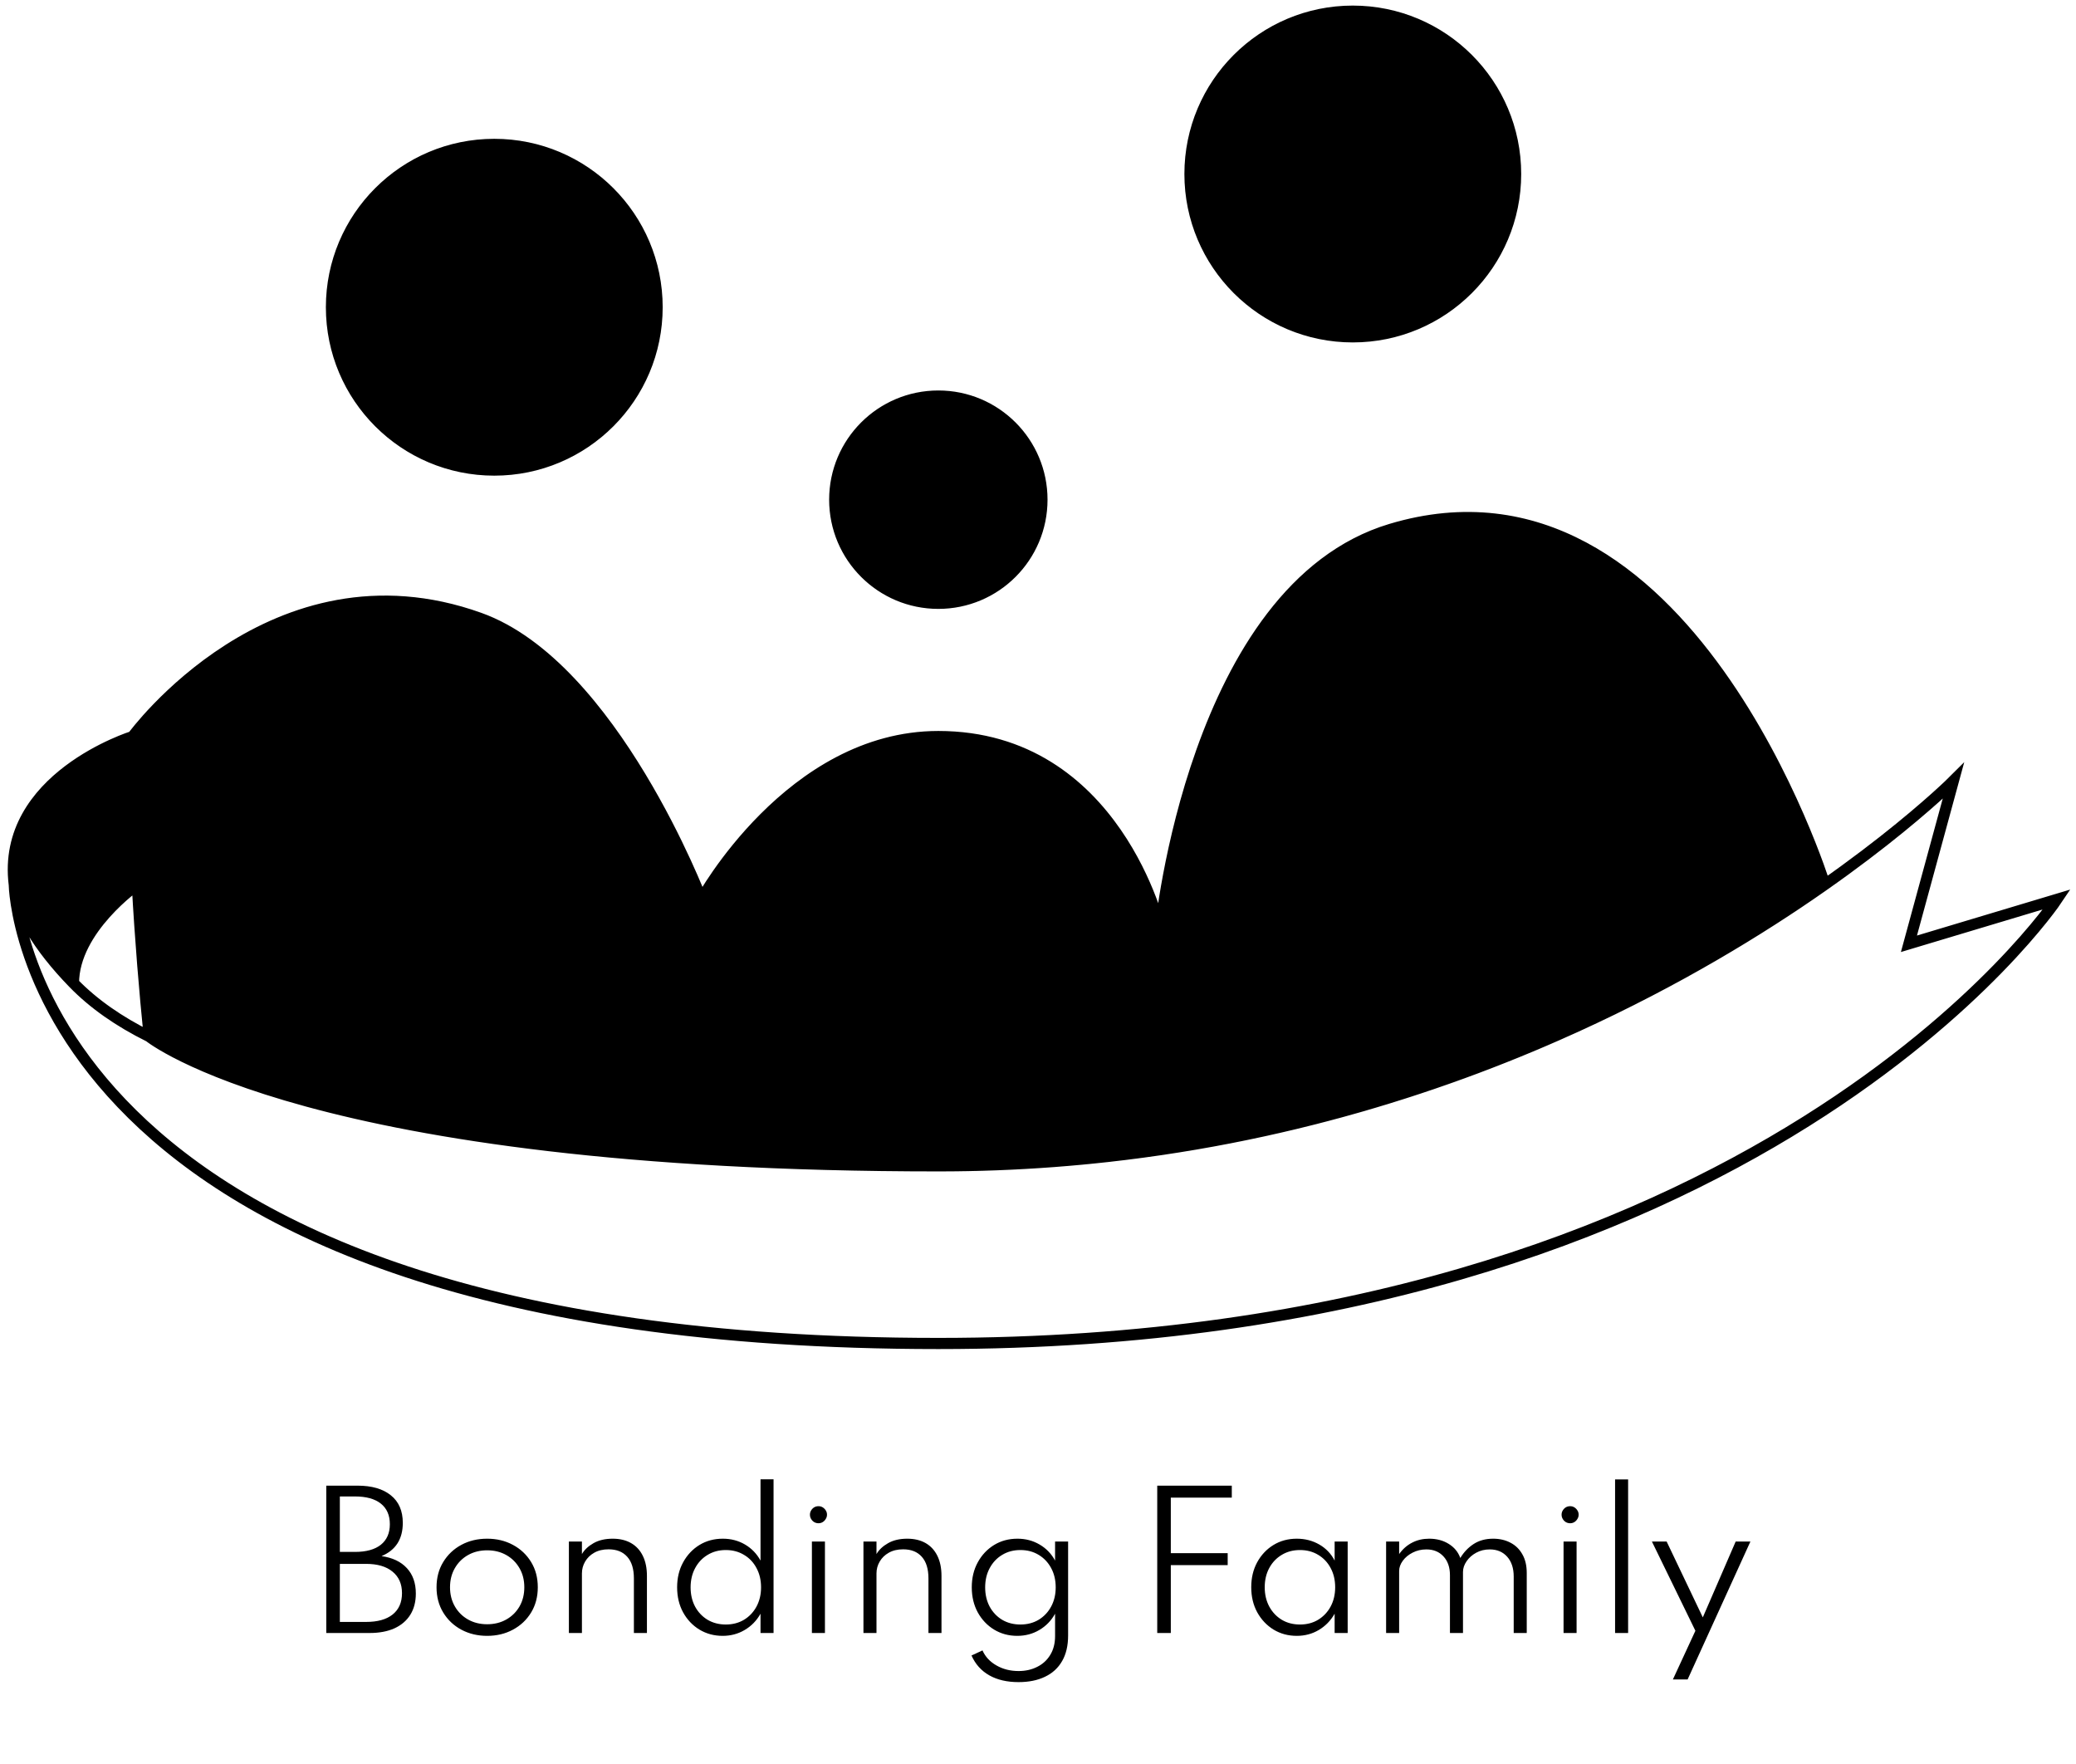
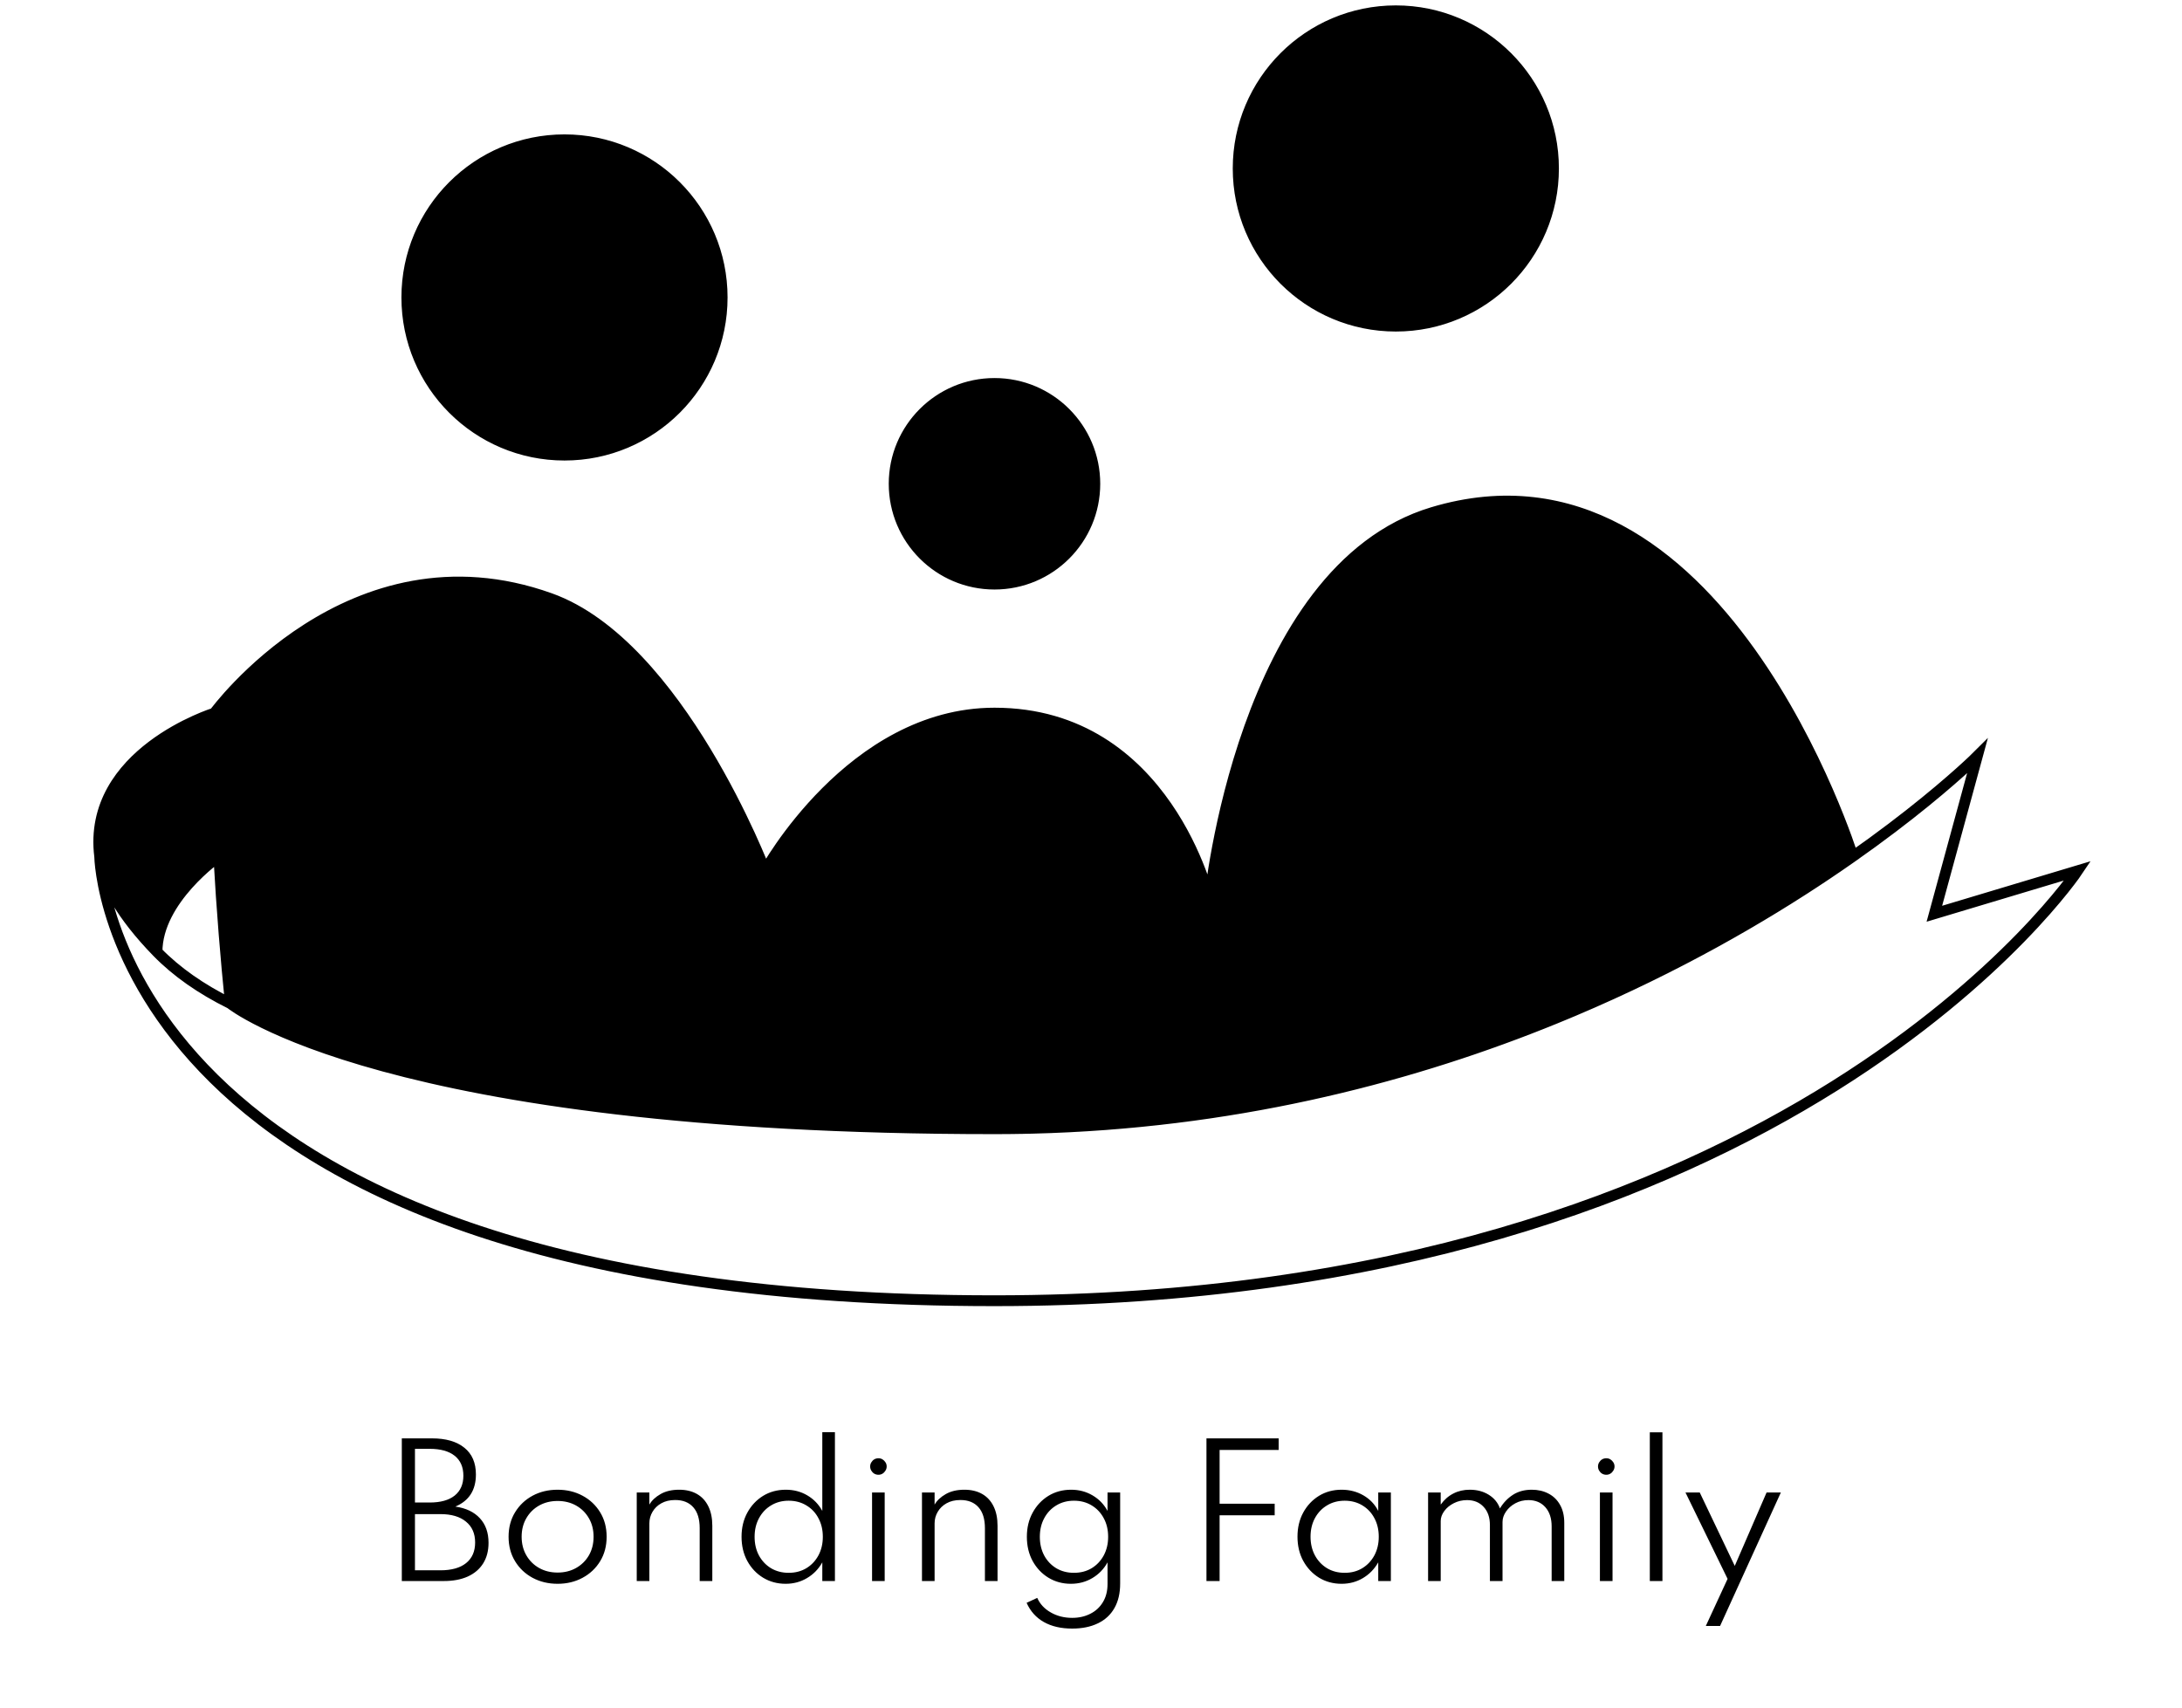
- <svg xmlns="http://www.w3.org/2000/svg" width="186" height="158" viewBox="0 0 186 158" fill="none">
+ <svg xmlns="http://www.w3.org/2000/svg" width="138" height="108" viewBox="0 0 186 158" fill="none">
  <path d="M44.285 42.111C36.228 42.111 29.697 35.58 29.697 27.523C29.697 19.467 36.228 12.935 44.285 12.935C52.342 12.935 58.873 19.467 58.873 27.523C58.873 35.58 52.342 42.111 44.285 42.111Z" fill="black" />
  <path d="M84.071 54.047C78.944 54.047 74.787 49.891 74.787 44.764C74.787 39.637 78.944 35.48 84.071 35.48C89.198 35.48 93.354 39.637 93.354 44.764C93.354 49.891 89.198 54.047 84.071 54.047Z" fill="black" />
  <path d="M121.204 30.176C113.147 30.176 106.616 23.645 106.616 15.588C106.616 7.531 113.147 1 121.204 1C129.261 1 135.792 7.531 135.792 15.588C135.792 23.645 129.261 30.176 121.204 30.176Z" fill="black" />
  <path d="M11.889 65.983C11.889 65.983 0.082 69.665 1.279 79.245C1.585 81.694 3.375 84.779 6.584 88.076C6.584 83.223 12.303 79.245 12.303 79.245C12.069 75.046 11.913 70.581 11.889 65.983Z" fill="black" />
  <path d="M42.959 55.373C24.444 48.742 11.889 65.983 11.889 65.983C11.913 70.581 12.069 75.046 12.303 79.245C12.58 84.237 12.967 88.85 13.372 92.856C13.372 92.856 27.612 104.44 84.071 104.44C121.29 104.44 148.959 89.455 163.493 79.243C163.493 79.243 151.139 39.457 124.615 47.416C106.959 52.714 103.964 83.223 103.964 83.223C103.964 83.223 100.007 65.983 84.071 65.983C70.809 65.983 62.852 80.571 62.852 80.571C62.852 80.571 54.895 59.648 42.959 55.373Z" fill="black" />
  <path d="M11.889 65.983C11.889 65.983 24.444 48.742 42.959 55.373C54.895 59.648 62.852 80.571 62.852 80.571C62.852 80.571 70.809 65.983 84.071 65.983C100.008 65.983 103.964 83.223 103.964 83.223C103.964 83.223 106.959 52.714 124.615 47.416C151.139 39.457 163.493 79.243 163.493 79.243C148.959 89.455 121.29 104.44 84.071 104.44M11.889 65.983C11.889 65.983 0.082 69.665 1.279 79.245M11.889 65.983C11.913 70.581 12.069 75.046 12.303 79.245M1.279 79.245C1.585 81.694 3.375 84.779 6.584 88.076M1.279 79.245C1.279 79.245 1.847 120.354 84.071 120.354C157.77 120.354 184.293 80.569 184.293 80.569L171.032 84.548L175.01 69.96C175.01 69.96 140.529 104.44 84.071 104.44M12.303 79.245C12.303 79.245 6.584 83.223 6.584 88.076M12.303 79.245C12.58 84.237 12.967 88.85 13.372 92.856M6.584 88.076C8.388 89.929 10.656 91.51 13.372 92.856M13.372 92.856C13.372 92.856 27.612 104.44 84.071 104.44M84.071 54.047C78.944 54.047 74.787 49.891 74.787 44.764C74.787 39.637 78.944 35.48 84.071 35.48C89.198 35.48 93.354 39.637 93.354 44.764C93.354 49.891 89.198 54.047 84.071 54.047ZM44.285 42.111C36.228 42.111 29.697 35.58 29.697 27.523C29.697 19.467 36.228 12.935 44.285 12.935C52.342 12.935 58.873 19.467 58.873 27.523C58.873 35.58 52.342 42.111 44.285 42.111ZM121.204 30.176C113.147 30.176 106.616 23.645 106.616 15.588C106.616 7.531 113.147 1 121.204 1C129.261 1 135.792 7.531 135.792 15.588C135.792 23.645 129.261 30.176 121.204 30.176Z" stroke="black" />
  <path d="M29.233 146.29V133.09H32.025C33.31 133.09 34.307 133.378 35.017 133.954C35.731 134.525 36.089 135.349 36.089 136.426C36.089 137.877 35.454 138.869 34.185 139.402C35.166 139.541 35.923 139.901 36.457 140.482C36.99 141.058 37.257 141.815 37.257 142.754C37.257 143.495 37.091 144.13 36.761 144.658C36.43 145.186 35.955 145.591 35.337 145.874C34.718 146.151 33.979 146.29 33.121 146.29H29.233ZM30.449 139.026H31.809C32.811 139.026 33.582 138.813 34.121 138.386C34.659 137.954 34.929 137.341 34.929 136.546C34.929 135.741 34.659 135.125 34.121 134.698C33.582 134.271 32.811 134.058 31.809 134.058H30.449V139.026ZM30.449 145.298H32.801C33.83 145.298 34.622 145.077 35.177 144.634C35.737 144.186 36.017 143.549 36.017 142.722C36.017 141.895 35.734 141.253 35.169 140.794C34.609 140.33 33.819 140.098 32.801 140.098H30.449V145.298ZM43.648 146.546C42.794 146.546 42.024 146.362 41.336 145.994C40.653 145.626 40.112 145.114 39.712 144.458C39.312 143.802 39.112 143.047 39.112 142.194C39.112 141.335 39.312 140.581 39.712 139.93C40.112 139.274 40.653 138.762 41.336 138.394C42.018 138.026 42.789 137.842 43.648 137.842C44.501 137.842 45.269 138.026 45.952 138.394C46.64 138.762 47.184 139.274 47.584 139.93C47.984 140.581 48.184 141.335 48.184 142.194C48.184 143.047 47.984 143.802 47.584 144.458C47.184 145.114 46.64 145.626 45.952 145.994C45.269 146.362 44.501 146.546 43.648 146.546ZM43.648 145.506C44.288 145.506 44.858 145.365 45.36 145.082C45.861 144.799 46.256 144.41 46.544 143.914C46.832 143.413 46.976 142.839 46.976 142.194C46.976 141.549 46.832 140.978 46.544 140.482C46.256 139.981 45.861 139.589 45.36 139.306C44.858 139.023 44.288 138.882 43.648 138.882C43.008 138.882 42.437 139.023 41.936 139.306C41.434 139.589 41.04 139.981 40.752 140.482C40.464 140.978 40.32 141.549 40.32 142.194C40.32 142.834 40.464 143.405 40.752 143.906C41.04 144.407 41.434 144.799 41.936 145.082C42.437 145.365 43.008 145.506 43.648 145.506ZM50.97 146.29V138.098H52.138V139.218C52.362 138.834 52.709 138.509 53.178 138.242C53.647 137.975 54.221 137.842 54.898 137.842C55.533 137.842 56.079 137.973 56.538 138.234C56.997 138.495 57.349 138.877 57.594 139.378C57.839 139.874 57.962 140.474 57.962 141.178V146.29H56.794V141.402C56.794 140.554 56.597 139.909 56.202 139.466C55.807 139.018 55.25 138.794 54.53 138.794C54.029 138.794 53.599 138.895 53.242 139.098C52.89 139.295 52.618 139.559 52.426 139.89C52.234 140.215 52.138 140.57 52.138 140.954V146.29H50.97ZM64.747 146.546C63.979 146.546 63.286 146.359 62.667 145.986C62.054 145.613 61.566 145.098 61.203 144.442C60.846 143.786 60.667 143.037 60.667 142.194C60.667 141.357 60.846 140.613 61.203 139.962C61.561 139.306 62.046 138.789 62.659 138.41C63.278 138.031 63.979 137.842 64.763 137.842C65.494 137.842 66.155 138.015 66.747 138.362C67.339 138.709 67.803 139.189 68.139 139.802V132.522H69.307V146.29H68.139V144.562C67.793 145.181 67.321 145.666 66.723 146.018C66.131 146.37 65.473 146.546 64.747 146.546ZM65.027 145.53C65.641 145.53 66.185 145.389 66.659 145.106C67.134 144.818 67.507 144.423 67.779 143.922C68.051 143.415 68.187 142.842 68.187 142.202C68.187 141.551 68.051 140.975 67.779 140.474C67.513 139.967 67.139 139.573 66.659 139.29C66.185 139.002 65.641 138.858 65.027 138.858C64.419 138.858 63.878 139.002 63.403 139.29C62.929 139.573 62.555 139.967 62.283 140.474C62.011 140.975 61.875 141.551 61.875 142.202C61.875 142.847 62.009 143.421 62.275 143.922C62.547 144.423 62.921 144.818 63.395 145.106C63.875 145.389 64.419 145.53 65.027 145.53ZM72.743 146.29V138.098H73.911V146.29H72.743ZM73.335 136.458C73.191 136.458 73.061 136.423 72.943 136.354C72.831 136.285 72.741 136.191 72.671 136.074C72.602 135.957 72.567 135.829 72.567 135.69C72.567 135.551 72.602 135.426 72.671 135.314C72.741 135.197 72.831 135.103 72.943 135.034C73.061 134.965 73.191 134.93 73.335 134.93C73.474 134.93 73.599 134.965 73.711 135.034C73.823 135.103 73.914 135.194 73.983 135.306C74.058 135.418 74.095 135.546 74.095 135.69C74.095 135.829 74.058 135.957 73.983 136.074C73.914 136.191 73.823 136.285 73.711 136.354C73.599 136.423 73.474 136.458 73.335 136.458ZM77.361 146.29V138.098H78.529V139.218C78.753 138.834 79.099 138.509 79.569 138.242C80.038 137.975 80.611 137.842 81.289 137.842C81.923 137.842 82.47 137.973 82.929 138.234C83.387 138.495 83.739 138.877 83.985 139.378C84.23 139.874 84.353 140.474 84.353 141.178V146.29H83.185V141.402C83.185 140.554 82.987 139.909 82.593 139.466C82.198 139.018 81.641 138.794 80.921 138.794C80.419 138.794 79.99 138.895 79.633 139.098C79.281 139.295 79.009 139.559 78.817 139.89C78.625 140.215 78.529 140.57 78.529 140.954V146.29H77.361ZM91.258 150.69C90.223 150.69 89.349 150.487 88.634 150.082C87.919 149.677 87.388 149.085 87.042 148.306L88.026 147.85C88.276 148.415 88.692 148.863 89.274 149.194C89.855 149.53 90.516 149.698 91.258 149.698C91.882 149.698 92.439 149.573 92.93 149.322C93.426 149.077 93.815 148.719 94.098 148.25C94.386 147.781 94.53 147.218 94.53 146.562V144.562C94.189 145.181 93.719 145.666 93.122 146.018C92.53 146.37 91.868 146.546 91.138 146.546C90.375 146.546 89.684 146.359 89.066 145.986C88.453 145.613 87.965 145.098 87.602 144.442C87.245 143.786 87.066 143.037 87.066 142.194C87.066 141.357 87.245 140.613 87.602 139.962C87.959 139.306 88.445 138.789 89.058 138.41C89.677 138.031 90.378 137.842 91.162 137.842C91.887 137.842 92.546 138.015 93.138 138.362C93.735 138.709 94.199 139.189 94.53 139.802V138.098H95.698V146.514C95.698 147.421 95.519 148.183 95.162 148.802C94.805 149.426 94.293 149.895 93.626 150.21C92.965 150.53 92.175 150.69 91.258 150.69ZM91.418 145.53C92.037 145.53 92.583 145.389 93.058 145.106C93.532 144.818 93.906 144.423 94.178 143.922C94.45 143.415 94.586 142.842 94.586 142.202C94.586 141.551 94.45 140.975 94.178 140.474C93.906 139.967 93.532 139.573 93.058 139.29C92.583 139.002 92.039 138.858 91.426 138.858C90.812 138.858 90.269 139.002 89.794 139.29C89.319 139.573 88.946 139.967 88.674 140.474C88.402 140.975 88.266 141.551 88.266 142.202C88.266 142.842 88.399 143.415 88.666 143.922C88.938 144.423 89.311 144.818 89.786 145.106C90.266 145.389 90.81 145.53 91.418 145.53ZM103.683 146.29V133.09H110.363V134.162H104.419L104.899 133.802V139.858L104.419 139.138H109.995V140.21H104.419L104.899 139.49V146.29H103.683ZM116.185 146.546C115.417 146.546 114.723 146.359 114.105 145.986C113.491 145.607 113.003 145.09 112.641 144.434C112.283 143.778 112.105 143.029 112.105 142.186C112.105 141.354 112.281 140.613 112.633 139.962C112.99 139.306 113.475 138.789 114.089 138.41C114.707 138.031 115.406 137.842 116.185 137.842C116.926 137.842 117.598 138.015 118.201 138.362C118.803 138.709 119.262 139.189 119.577 139.802V138.098H120.745V146.29H119.577V144.562C119.225 145.181 118.753 145.666 118.161 146.018C117.569 146.37 116.91 146.546 116.185 146.546ZM116.473 145.53C117.086 145.53 117.627 145.389 118.097 145.106C118.571 144.818 118.945 144.423 119.217 143.922C119.489 143.415 119.625 142.839 119.625 142.194C119.625 141.543 119.489 140.967 119.217 140.466C118.95 139.965 118.579 139.573 118.105 139.29C117.63 139.002 117.086 138.858 116.473 138.858C115.859 138.858 115.315 139.002 114.841 139.29C114.366 139.573 113.993 139.965 113.721 140.466C113.449 140.967 113.313 141.543 113.313 142.194C113.313 142.839 113.449 143.415 113.721 143.922C113.993 144.423 114.366 144.818 114.841 145.106C115.315 145.389 115.859 145.53 116.473 145.53ZM124.189 146.29V138.098H125.357V139.218C125.682 138.765 126.071 138.423 126.525 138.194C126.978 137.959 127.485 137.842 128.045 137.842C128.717 137.842 129.301 137.997 129.797 138.306C130.298 138.615 130.645 139.037 130.837 139.57C131.151 139.047 131.551 138.629 132.037 138.314C132.527 137.999 133.109 137.842 133.781 137.842C134.362 137.842 134.879 137.962 135.333 138.202C135.786 138.437 136.141 138.783 136.397 139.242C136.658 139.695 136.789 140.25 136.789 140.906V146.29H135.621V141.234C135.621 140.487 135.426 139.895 135.037 139.458C134.647 139.021 134.127 138.802 133.477 138.802C133.029 138.802 132.623 138.901 132.261 139.098C131.898 139.295 131.61 139.551 131.397 139.866C131.183 140.175 131.077 140.495 131.077 140.826V146.29H129.909V141.114C129.909 140.405 129.714 139.842 129.325 139.426C128.941 139.01 128.431 138.802 127.797 138.802C127.349 138.802 126.938 138.898 126.565 139.09C126.197 139.277 125.903 139.519 125.685 139.818C125.466 140.117 125.357 140.423 125.357 140.738V146.29H124.189ZM140.087 146.29V138.098H141.255V146.29H140.087ZM140.679 136.458C140.535 136.458 140.404 136.423 140.287 136.354C140.175 136.285 140.084 136.191 140.015 136.074C139.946 135.957 139.911 135.829 139.911 135.69C139.911 135.551 139.946 135.426 140.015 135.314C140.084 135.197 140.175 135.103 140.287 135.034C140.404 134.965 140.535 134.93 140.679 134.93C140.818 134.93 140.943 134.965 141.055 135.034C141.167 135.103 141.258 135.194 141.327 135.306C141.402 135.418 141.439 135.546 141.439 135.69C141.439 135.829 141.402 135.957 141.327 136.074C141.258 136.191 141.167 136.285 141.055 136.354C140.943 136.423 140.818 136.458 140.679 136.458ZM144.704 146.29V132.53H145.872V146.29H144.704ZM149.884 150.45L151.9 146.09L148.004 138.098H149.324L152.564 144.89L155.508 138.098H156.828L151.204 150.45H149.884Z" fill="black" />
</svg>
